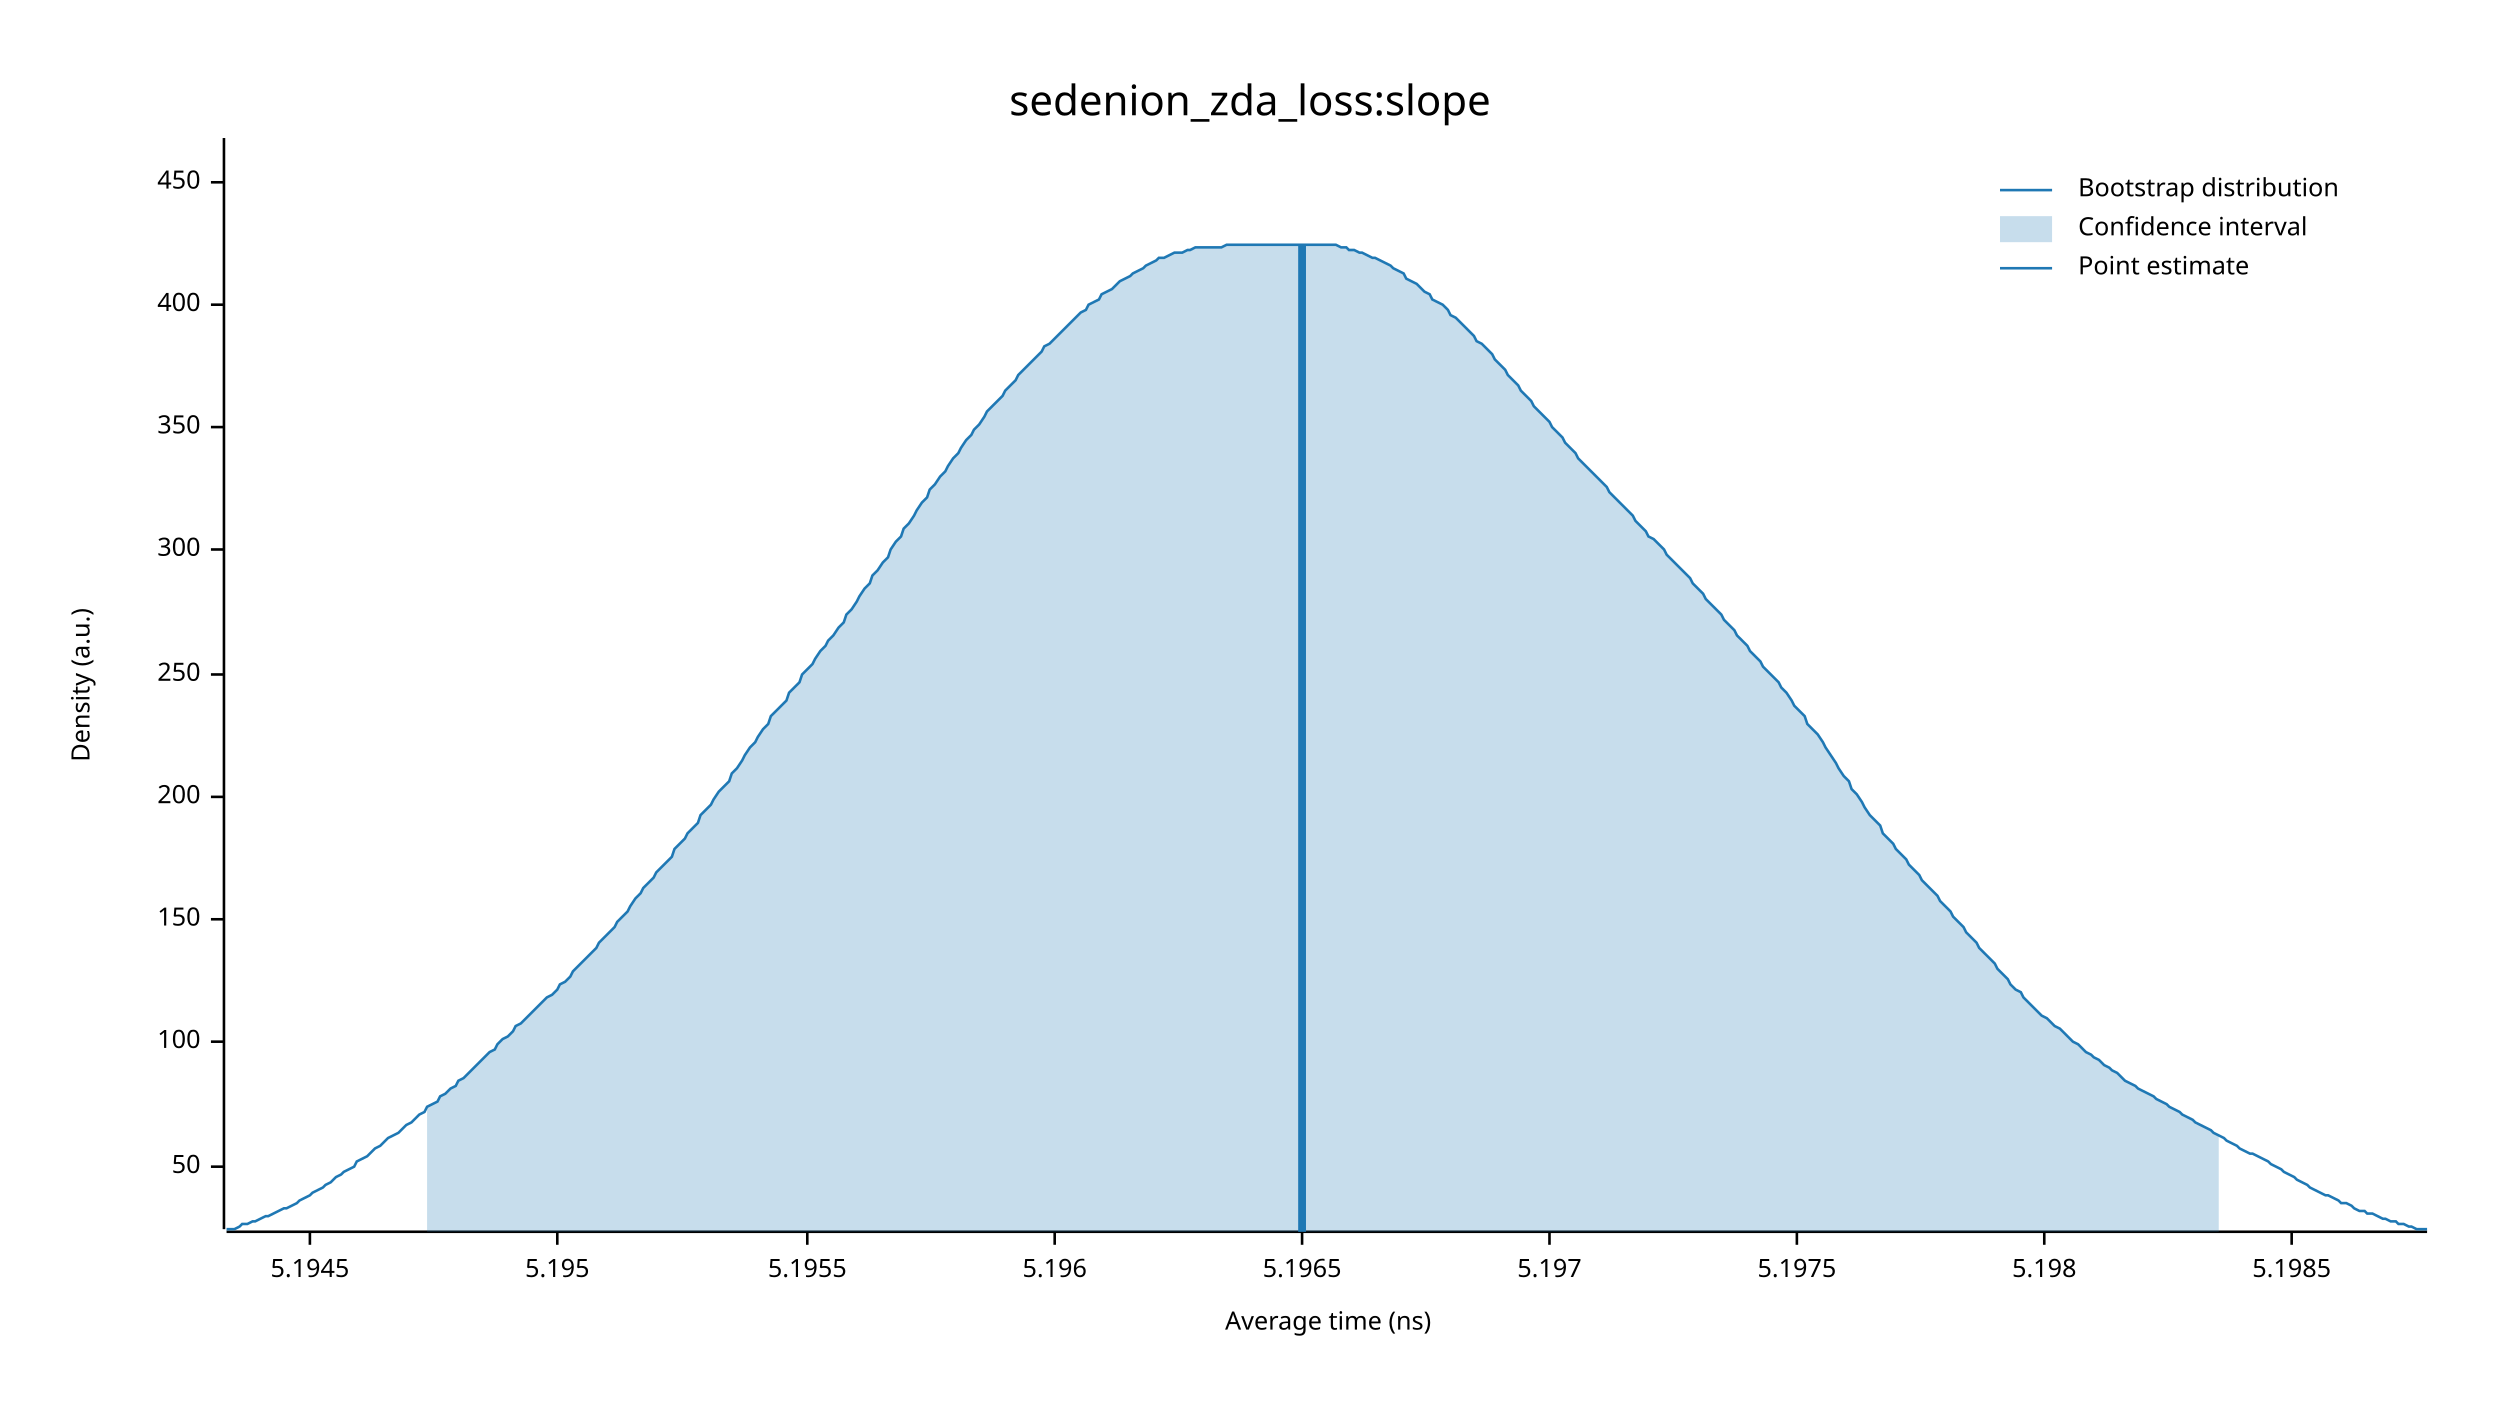
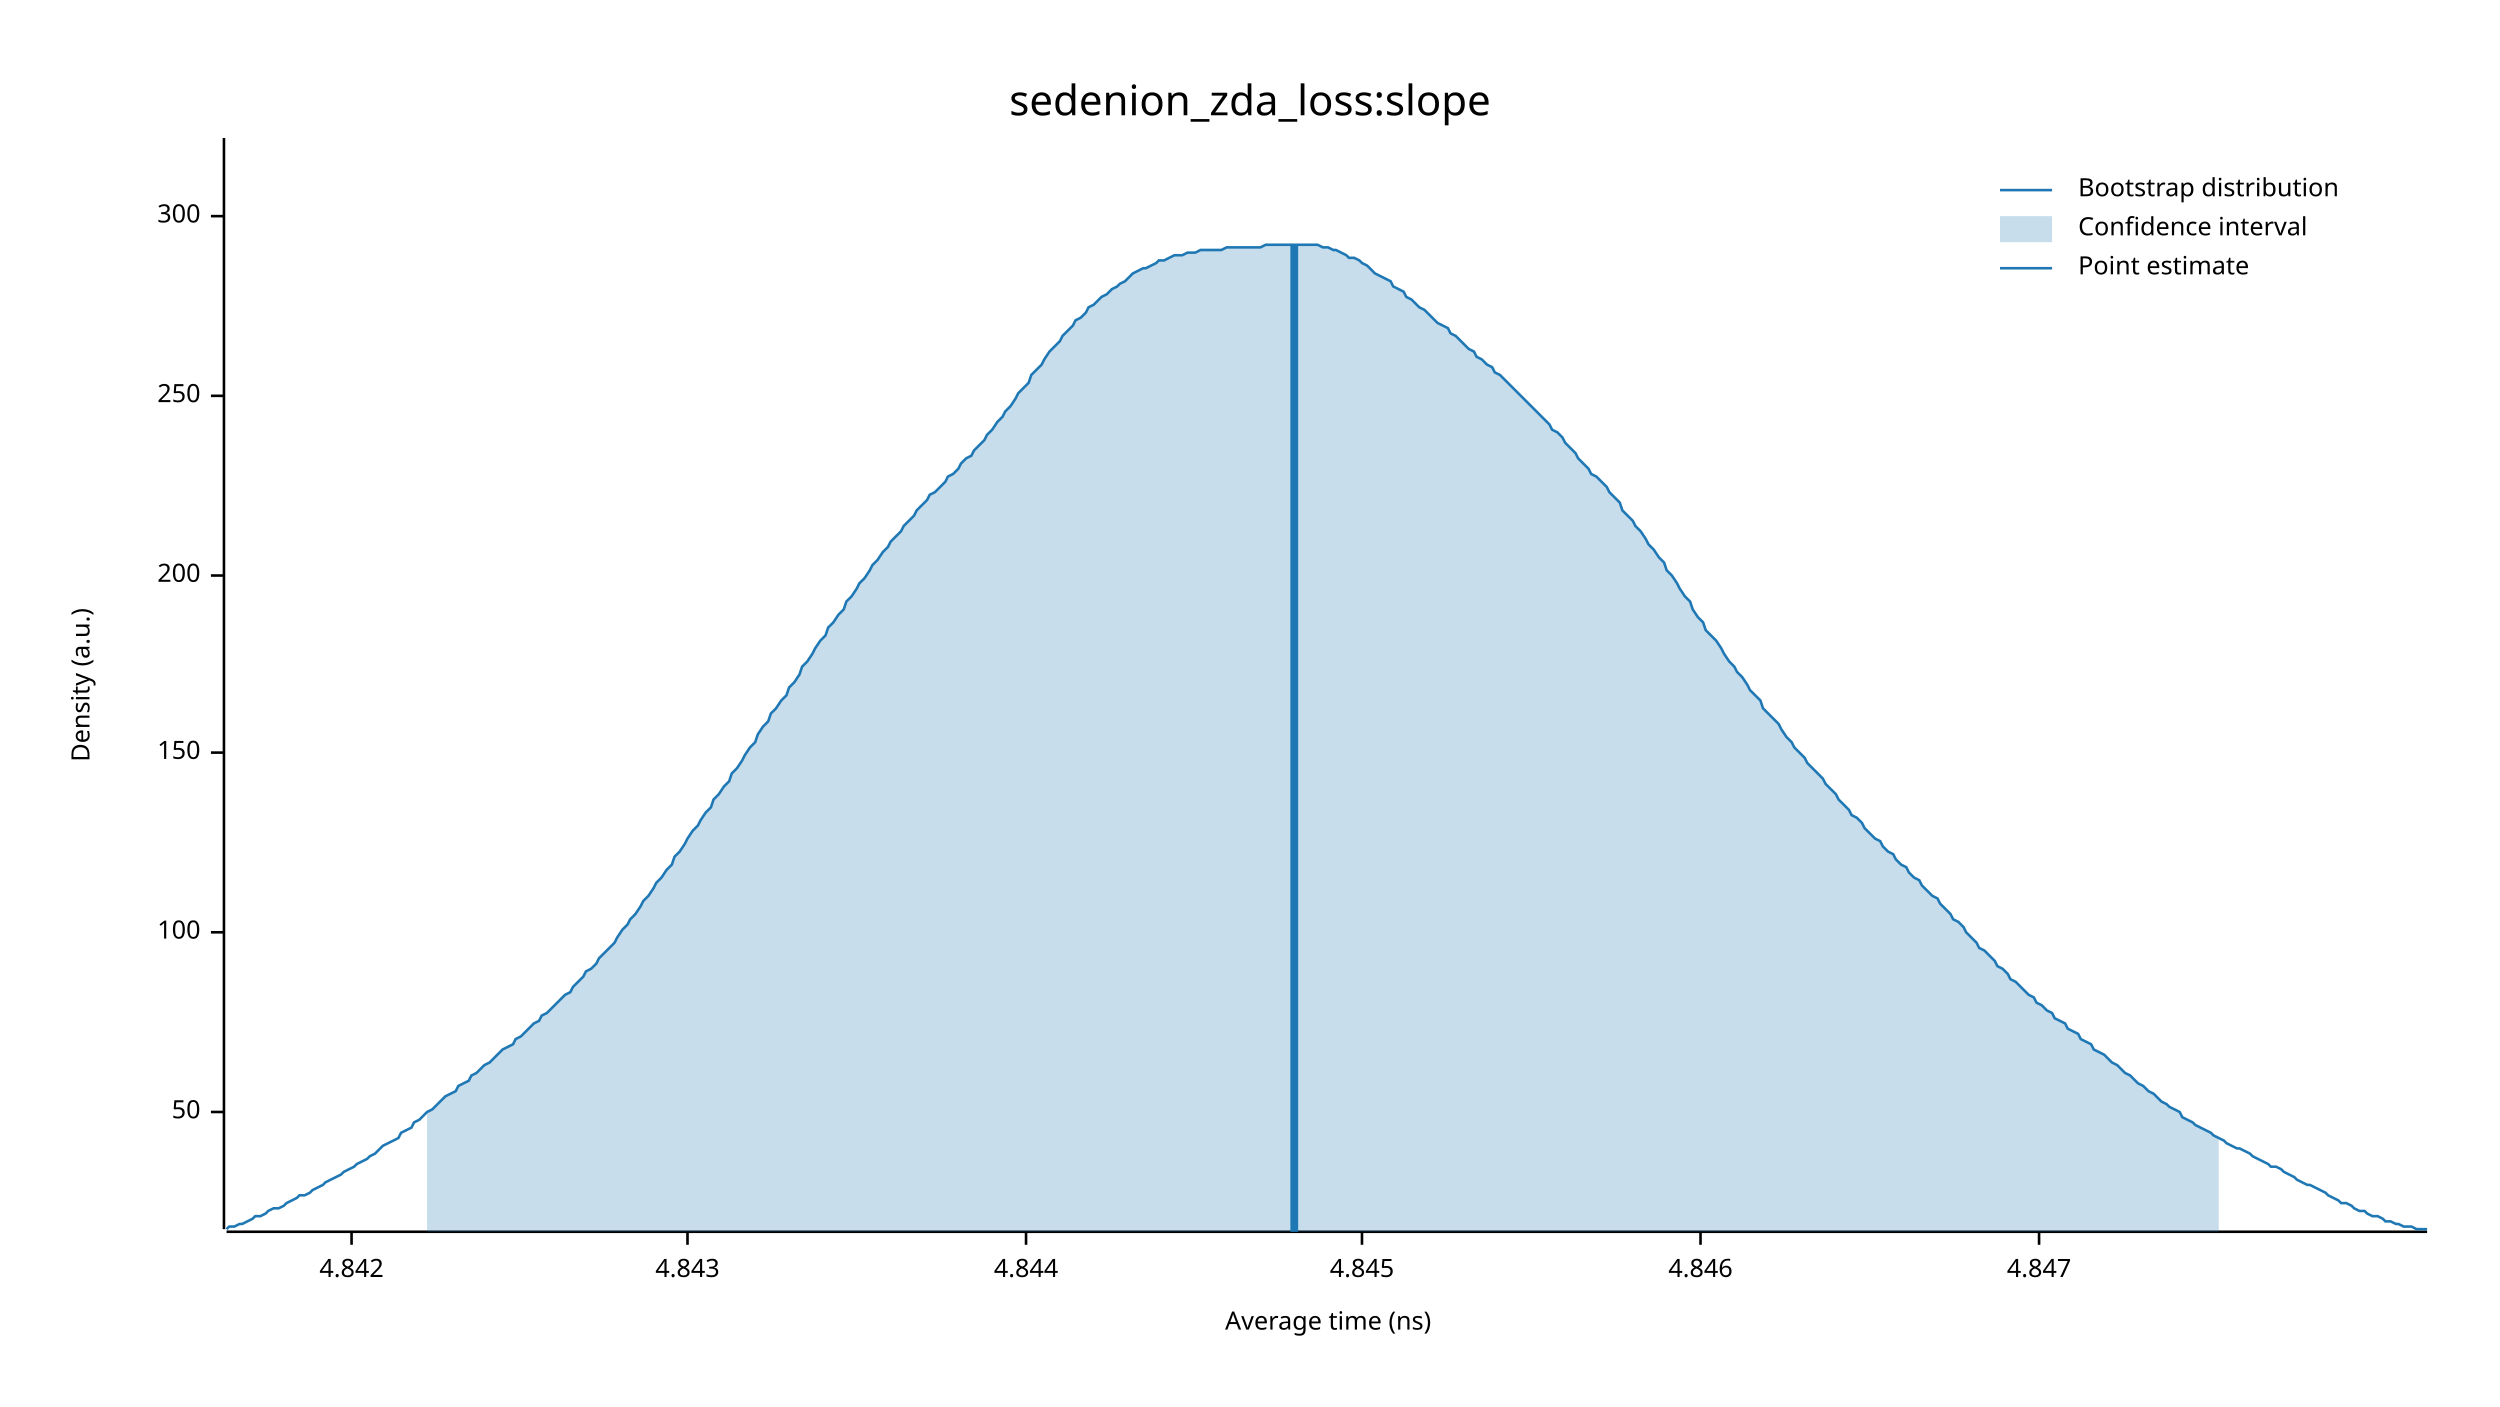
<svg xmlns="http://www.w3.org/2000/svg" width="960" height="540" viewBox="0 0 960 540">
  <text x="480" y="32" dy="0.76em" text-anchor="middle" font-family="sans-serif" font-size="16.129" opacity="1" fill="#000000">
sedenion_zda_loss:slope
</text>
  <text x="27" y="263" dy="0.76em" text-anchor="middle" font-family="sans-serif" font-size="9.677" opacity="1" fill="#000000" transform="rotate(270, 27, 263)">
Density (a.u.)
</text>
  <text x="510" y="513" dy="-0.5ex" text-anchor="middle" font-family="sans-serif" font-size="9.677" opacity="1" fill="#000000">
Average time (ns)
</text>
  <polyline fill="none" opacity="1" stroke="#000000" stroke-width="1" points="86,53 86,472 " />
-   <text x="77" y="448" dy="0.5ex" text-anchor="end" font-family="sans-serif" font-size="9.677" opacity="1" fill="#000000">
+   <text x="77" y="427" dy="0.5ex" text-anchor="end" font-family="sans-serif" font-size="9.677" opacity="1" fill="#000000">
50
</text>
-   <polyline fill="none" opacity="1" stroke="#000000" stroke-width="1" points="81,448 86,448 " />
-   <text x="77" y="400" dy="0.5ex" text-anchor="end" font-family="sans-serif" font-size="9.677" opacity="1" fill="#000000">
+   <polyline fill="none" opacity="1" stroke="#000000" stroke-width="1" points="81,427 86,427 " />
+   <text x="77" y="358" dy="0.5ex" text-anchor="end" font-family="sans-serif" font-size="9.677" opacity="1" fill="#000000">
100
</text>
-   <polyline fill="none" opacity="1" stroke="#000000" stroke-width="1" points="81,400 86,400 " />
-   <text x="77" y="353" dy="0.5ex" text-anchor="end" font-family="sans-serif" font-size="9.677" opacity="1" fill="#000000">
+   <polyline fill="none" opacity="1" stroke="#000000" stroke-width="1" points="81,358 86,358 " />
+   <text x="77" y="289" dy="0.5ex" text-anchor="end" font-family="sans-serif" font-size="9.677" opacity="1" fill="#000000">
150
</text>
-   <polyline fill="none" opacity="1" stroke="#000000" stroke-width="1" points="81,353 86,353 " />
-   <text x="77" y="306" dy="0.5ex" text-anchor="end" font-family="sans-serif" font-size="9.677" opacity="1" fill="#000000">
+   <polyline fill="none" opacity="1" stroke="#000000" stroke-width="1" points="81,289 86,289 " />
+   <text x="77" y="221" dy="0.5ex" text-anchor="end" font-family="sans-serif" font-size="9.677" opacity="1" fill="#000000">
200
</text>
-   <polyline fill="none" opacity="1" stroke="#000000" stroke-width="1" points="81,306 86,306 " />
-   <text x="77" y="259" dy="0.5ex" text-anchor="end" font-family="sans-serif" font-size="9.677" opacity="1" fill="#000000">
+   <polyline fill="none" opacity="1" stroke="#000000" stroke-width="1" points="81,221 86,221 " />
+   <text x="77" y="152" dy="0.5ex" text-anchor="end" font-family="sans-serif" font-size="9.677" opacity="1" fill="#000000">
250
</text>
-   <polyline fill="none" opacity="1" stroke="#000000" stroke-width="1" points="81,259 86,259 " />
-   <text x="77" y="211" dy="0.5ex" text-anchor="end" font-family="sans-serif" font-size="9.677" opacity="1" fill="#000000">
+   <polyline fill="none" opacity="1" stroke="#000000" stroke-width="1" points="81,152 86,152 " />
+   <text x="77" y="83" dy="0.5ex" text-anchor="end" font-family="sans-serif" font-size="9.677" opacity="1" fill="#000000">
300
</text>
-   <polyline fill="none" opacity="1" stroke="#000000" stroke-width="1" points="81,211 86,211 " />
-   <text x="77" y="164" dy="0.5ex" text-anchor="end" font-family="sans-serif" font-size="9.677" opacity="1" fill="#000000">
- 350
+   <polyline fill="none" opacity="1" stroke="#000000" stroke-width="1" points="81,83 86,83 " />
+   <polyline fill="none" opacity="1" stroke="#000000" stroke-width="1" points="87,473 932,473 " />
+   <text x="135" y="483" dy="0.76em" text-anchor="middle" font-family="sans-serif" font-size="9.677" opacity="1" fill="#000000">
+ 4.842
</text>
-   <polyline fill="none" opacity="1" stroke="#000000" stroke-width="1" points="81,164 86,164 " />
-   <text x="77" y="117" dy="0.5ex" text-anchor="end" font-family="sans-serif" font-size="9.677" opacity="1" fill="#000000">
- 400
+   <polyline fill="none" opacity="1" stroke="#000000" stroke-width="1" points="135,473 135,478 " />
+   <text x="264" y="483" dy="0.76em" text-anchor="middle" font-family="sans-serif" font-size="9.677" opacity="1" fill="#000000">
+ 4.843
</text>
-   <polyline fill="none" opacity="1" stroke="#000000" stroke-width="1" points="81,117 86,117 " />
-   <text x="77" y="70" dy="0.5ex" text-anchor="end" font-family="sans-serif" font-size="9.677" opacity="1" fill="#000000">
- 450
+   <polyline fill="none" opacity="1" stroke="#000000" stroke-width="1" points="264,473 264,478 " />
+   <text x="394" y="483" dy="0.76em" text-anchor="middle" font-family="sans-serif" font-size="9.677" opacity="1" fill="#000000">
+ 4.844
</text>
-   <polyline fill="none" opacity="1" stroke="#000000" stroke-width="1" points="81,70 86,70 " />
-   <polyline fill="none" opacity="1" stroke="#000000" stroke-width="1" points="87,473 932,473 " />
-   <text x="119" y="483" dy="0.76em" text-anchor="middle" font-family="sans-serif" font-size="9.677" opacity="1" fill="#000000">
- 5.1945
+   <polyline fill="none" opacity="1" stroke="#000000" stroke-width="1" points="394,473 394,478 " />
+   <text x="523" y="483" dy="0.76em" text-anchor="middle" font-family="sans-serif" font-size="9.677" opacity="1" fill="#000000">
+ 4.845
</text>
-   <polyline fill="none" opacity="1" stroke="#000000" stroke-width="1" points="119,473 119,478 " />
-   <text x="214" y="483" dy="0.76em" text-anchor="middle" font-family="sans-serif" font-size="9.677" opacity="1" fill="#000000">
- 5.195
+   <polyline fill="none" opacity="1" stroke="#000000" stroke-width="1" points="523,473 523,478 " />
+   <text x="653" y="483" dy="0.76em" text-anchor="middle" font-family="sans-serif" font-size="9.677" opacity="1" fill="#000000">
+ 4.846
</text>
-   <polyline fill="none" opacity="1" stroke="#000000" stroke-width="1" points="214,473 214,478 " />
-   <text x="310" y="483" dy="0.76em" text-anchor="middle" font-family="sans-serif" font-size="9.677" opacity="1" fill="#000000">
- 5.1955
+   <polyline fill="none" opacity="1" stroke="#000000" stroke-width="1" points="653,473 653,478 " />
+   <text x="783" y="483" dy="0.76em" text-anchor="middle" font-family="sans-serif" font-size="9.677" opacity="1" fill="#000000">
+ 4.847
</text>
-   <polyline fill="none" opacity="1" stroke="#000000" stroke-width="1" points="310,473 310,478 " />
-   <text x="405" y="483" dy="0.76em" text-anchor="middle" font-family="sans-serif" font-size="9.677" opacity="1" fill="#000000">
- 5.196
- </text>
-   <polyline fill="none" opacity="1" stroke="#000000" stroke-width="1" points="405,473 405,478 " />
-   <text x="500" y="483" dy="0.76em" text-anchor="middle" font-family="sans-serif" font-size="9.677" opacity="1" fill="#000000">
- 5.1965
- </text>
-   <polyline fill="none" opacity="1" stroke="#000000" stroke-width="1" points="500,473 500,478 " />
-   <text x="595" y="483" dy="0.76em" text-anchor="middle" font-family="sans-serif" font-size="9.677" opacity="1" fill="#000000">
- 5.197
- </text>
-   <polyline fill="none" opacity="1" stroke="#000000" stroke-width="1" points="595,473 595,478 " />
-   <text x="690" y="483" dy="0.76em" text-anchor="middle" font-family="sans-serif" font-size="9.677" opacity="1" fill="#000000">
- 5.1975
- </text>
-   <polyline fill="none" opacity="1" stroke="#000000" stroke-width="1" points="690,473 690,478 " />
-   <text x="785" y="483" dy="0.76em" text-anchor="middle" font-family="sans-serif" font-size="9.677" opacity="1" fill="#000000">
- 5.198
- </text>
-   <polyline fill="none" opacity="1" stroke="#000000" stroke-width="1" points="785,473 785,478 " />
-   <text x="880" y="483" dy="0.76em" text-anchor="middle" font-family="sans-serif" font-size="9.677" opacity="1" fill="#000000">
- 5.1985
- </text>
-   <polyline fill="none" opacity="1" stroke="#000000" stroke-width="1" points="880,473 880,478 " />
-   <polyline fill="none" opacity="1" stroke="#1F78B4" stroke-width="1" points="87,472 88,472 90,472 92,471 93,470 95,470 97,469 98,469 100,468 102,467 103,467 105,466 107,465 109,464 110,464 112,463 114,462 115,461 117,460 119,459 120,458 122,457 124,456 125,455 127,454 129,452 131,451 132,450 134,449 136,448 137,446 139,445 141,444 142,443 144,441 146,440 147,439 149,437 151,436 153,435 154,434 156,432 158,431 159,430 161,428 163,427 164,425 166,424 168,423 169,421 171,420 173,418 175,417 176,415 178,414 180,412 181,411 183,409 185,407 186,406 188,404 190,403 191,401 193,399 195,398 197,396 198,394 200,393 202,391 203,390 205,388 207,386 208,385 210,383 212,382 214,380 215,378 217,377 219,375 220,373 222,371 224,369 225,368 227,366 229,364 230,362 232,360 234,358 236,356 237,354 239,352 241,350 242,348 244,345 246,343 247,341 249,339 251,337 252,335 254,333 256,331 258,329 259,326 261,324 263,322 264,320 266,318 268,316 269,313 271,311 273,309 274,307 276,304 278,302 280,300 281,297 283,295 285,292 286,290 288,287 290,285 291,283 293,280 295,278 296,275 298,273 300,271 302,269 303,266 305,264 307,262 308,259 310,257 312,255 313,253 315,250 317,248 318,246 320,244 322,241 324,239 325,236 327,234 329,231 330,229 332,226 334,224 335,221 337,219 339,216 341,214 342,211 344,208 346,206 347,203 349,201 351,198 352,196 354,193 356,191 357,188 359,186 361,183 363,181 364,179 366,176 368,174 369,172 371,169 373,167 374,165 376,163 378,160 379,158 381,156 383,154 385,152 386,150 388,148 390,146 391,144 393,142 395,140 396,139 398,137 400,135 401,133 403,132 405,130 407,128 408,127 410,125 412,123 413,122 415,120 417,119 418,117 420,116 422,115 423,113 425,112 427,111 429,109 430,108 432,107 434,106 435,105 437,104 439,103 440,102 442,101 444,100 445,99 447,99 449,98 451,97 452,97 454,97 456,96 457,96 459,95 461,95 462,95 464,95 466,95 468,95 469,95 471,94 473,94 474,94 476,94 478,94 479,94 481,94 483,94 484,94 486,94 488,94 490,94 491,94 493,94 495,94 496,94 498,94 500,94 501,94 503,94 505,94 506,94 508,94 510,94 512,94 513,94 515,95 517,95 518,96 520,96 522,97 523,97 525,98 527,99 528,99 530,100 532,101 534,102 535,103 537,104 539,105 540,107 542,108 544,109 545,110 547,112 549,113 550,115 552,116 554,117 556,119 557,121 559,122 561,124 562,125 564,127 566,129 567,131 569,132 571,134 573,136 574,138 576,140 578,142 579,144 581,146 583,148 584,150 586,152 588,154 589,156 591,158 593,160 595,162 596,164 598,166 600,168 601,170 603,172 605,174 606,176 608,178 610,180 611,181 613,183 615,185 617,187 618,189 620,191 622,193 623,194 625,196 627,198 628,200 630,202 632,204 633,206 635,207 637,209 639,211 640,213 642,215 644,217 645,218 647,220 649,222 650,224 652,226 654,228 655,230 657,232 659,234 661,236 662,238 664,240 666,242 667,244 669,246 671,248 672,250 674,252 676,254 677,256 679,258 681,260 683,262 684,264 686,266 688,269 689,271 691,273 693,275 694,278 696,280 698,282 700,285 701,287 703,290 705,293 706,295 708,298 710,300 711,303 713,305 715,308 716,310 718,313 720,315 722,317 723,320 725,322 727,324 728,326 730,328 732,330 733,332 735,334 737,336 738,338 740,340 742,342 744,344 745,346 747,348 749,350 750,352 752,354 754,356 755,358 757,360 759,362 760,364 762,366 764,368 766,370 767,372 769,374 771,376 772,378 774,380 776,381 777,383 779,385 781,387 782,388 784,390 786,391 788,393 789,394 791,395 793,397 794,398 796,400 798,401 799,402 801,404 803,405 804,406 806,407 808,409 810,410 811,411 813,412 815,414 816,415 818,416 820,417 821,418 823,419 825,420 827,421 828,422 830,423 832,424 833,425 835,426 837,427 838,428 840,429 842,430 843,431 845,432 847,433 849,434 850,435 852,436 854,437 855,438 857,439 859,440 860,441 862,442 864,443 865,443 867,444 869,445 871,446 872,447 874,448 876,449 877,450 879,451 881,452 882,453 884,454 886,455 887,456 889,457 891,458 893,459 894,459 896,460 898,461 899,462 901,462 903,463 904,464 906,465 908,465 909,466 911,466 913,467 915,468 916,468 918,469 920,469 921,470 923,470 925,471 926,471 928,472 930,472 932,472 " />
-   <polygon opacity="0.25" fill="#1F78B4" points="164,425 166,424 168,423 169,421 171,420 173,418 175,417 176,415 178,414 180,412 181,411 183,409 185,407 186,406 188,404 190,403 191,401 193,399 195,398 197,396 198,394 200,393 202,391 203,390 205,388 207,386 208,385 210,383 212,382 214,380 215,378 217,377 219,375 220,373 222,371 224,369 225,368 227,366 229,364 230,362 232,360 234,358 236,356 237,354 239,352 241,350 242,348 244,345 246,343 247,341 249,339 251,337 252,335 254,333 256,331 258,329 259,326 261,324 263,322 264,320 266,318 268,316 269,313 271,311 273,309 274,307 276,304 278,302 280,300 281,297 283,295 285,292 286,290 288,287 290,285 291,283 293,280 295,278 296,275 298,273 300,271 302,269 303,266 305,264 307,262 308,259 310,257 312,255 313,253 315,250 317,248 318,246 320,244 322,241 324,239 325,236 327,234 329,231 330,229 332,226 334,224 335,221 337,219 339,216 341,214 342,211 344,208 346,206 347,203 349,201 351,198 352,196 354,193 356,191 357,188 359,186 361,183 363,181 364,179 366,176 368,174 369,172 371,169 373,167 374,165 376,163 378,160 379,158 381,156 383,154 385,152 386,150 388,148 390,146 391,144 393,142 395,140 396,139 398,137 400,135 401,133 403,132 405,130 407,128 408,127 410,125 412,123 413,122 415,120 417,119 418,117 420,116 422,115 423,113 425,112 427,111 429,109 430,108 432,107 434,106 435,105 437,104 439,103 440,102 442,101 444,100 445,99 447,99 449,98 451,97 452,97 454,97 456,96 457,96 459,95 461,95 462,95 464,95 466,95 468,95 469,95 471,94 473,94 474,94 476,94 478,94 479,94 481,94 483,94 484,94 486,94 488,94 490,94 491,94 493,94 495,94 496,94 498,94 500,94 501,94 503,94 505,94 506,94 508,94 510,94 512,94 513,94 515,95 517,95 518,96 520,96 522,97 523,97 525,98 527,99 528,99 530,100 532,101 534,102 535,103 537,104 539,105 540,107 542,108 544,109 545,110 547,112 549,113 550,115 552,116 554,117 556,119 557,121 559,122 561,124 562,125 564,127 566,129 567,131 569,132 571,134 573,136 574,138 576,140 578,142 579,144 581,146 583,148 584,150 586,152 588,154 589,156 591,158 593,160 595,162 596,164 598,166 600,168 601,170 603,172 605,174 606,176 608,178 610,180 611,181 613,183 615,185 617,187 618,189 620,191 622,193 623,194 625,196 627,198 628,200 630,202 632,204 633,206 635,207 637,209 639,211 640,213 642,215 644,217 645,218 647,220 649,222 650,224 652,226 654,228 655,230 657,232 659,234 661,236 662,238 664,240 666,242 667,244 669,246 671,248 672,250 674,252 676,254 677,256 679,258 681,260 683,262 684,264 686,266 688,269 689,271 691,273 693,275 694,278 696,280 698,282 700,285 701,287 703,290 705,293 706,295 708,298 710,300 711,303 713,305 715,308 716,310 718,313 720,315 722,317 723,320 725,322 727,324 728,326 730,328 732,330 733,332 735,334 737,336 738,338 740,340 742,342 744,344 745,346 747,348 749,350 750,352 752,354 754,356 755,358 757,360 759,362 760,364 762,366 764,368 766,370 767,372 769,374 771,376 772,378 774,380 776,381 777,383 779,385 781,387 782,388 784,390 786,391 788,393 789,394 791,395 793,397 794,398 796,400 798,401 799,402 801,404 803,405 804,406 806,407 808,409 810,410 811,411 813,412 815,414 816,415 818,416 820,417 821,418 823,419 825,420 827,421 828,422 830,423 832,424 833,425 835,426 837,427 838,428 840,429 842,430 843,431 845,432 847,433 849,434 850,435 852,436 852,473 164,473 " />
-   <polyline fill="none" opacity="1" stroke="#1F78B4" stroke-width="3" points="500,473 500,94 " />
+   <polyline fill="none" opacity="1" stroke="#000000" stroke-width="1" points="783,473 783,478 " />
+   <polyline fill="none" opacity="1" stroke="#1F78B4" stroke-width="1" points="87,472 88,471 90,471 92,470 93,470 95,469 97,468 98,467 100,467 102,466 103,465 105,464 107,464 109,463 110,462 112,461 114,460 115,459 117,459 119,458 120,457 122,456 124,455 125,454 127,453 129,452 131,451 132,450 134,449 136,448 137,447 139,446 141,445 142,444 144,443 146,441 147,440 149,439 151,438 153,437 154,435 156,434 158,433 159,431 161,430 163,428 164,427 166,426 168,424 169,423 171,421 173,420 175,419 176,417 178,416 180,415 181,413 183,412 185,410 186,409 188,408 190,406 191,405 193,403 195,402 197,401 198,399 200,398 202,396 203,395 205,393 207,392 208,390 210,389 212,387 214,385 215,384 217,382 219,381 220,379 222,377 224,375 225,373 227,372 229,370 230,368 232,366 234,364 236,362 237,360 239,357 241,355 242,353 244,351 246,348 247,346 249,344 251,341 252,339 254,337 256,334 258,332 259,329 261,327 263,324 264,322 266,319 268,317 269,315 271,312 273,310 274,307 276,305 278,302 280,300 281,297 283,295 285,292 286,290 288,287 290,285 291,282 293,279 295,277 296,274 298,272 300,269 302,267 303,264 305,262 307,259 308,256 310,254 312,251 313,249 315,246 317,244 318,241 320,239 322,236 324,234 325,231 327,229 329,226 330,224 332,222 334,219 335,217 337,215 339,212 341,210 342,208 344,206 346,204 347,202 349,200 351,198 352,196 354,194 356,192 357,190 359,189 361,187 363,185 364,183 366,182 368,180 369,178 371,176 373,175 374,173 376,171 378,169 379,167 381,165 383,162 385,160 386,158 388,156 390,153 391,151 393,149 395,147 396,144 398,142 400,140 401,138 403,135 405,133 407,131 408,129 410,127 412,125 413,123 415,122 417,120 418,118 420,117 422,115 423,114 425,113 427,111 429,110 430,109 432,108 434,106 435,105 437,104 439,103 440,103 442,102 444,101 445,100 447,100 449,99 451,98 452,98 454,98 456,97 457,97 459,97 461,96 462,96 464,96 466,96 468,96 469,96 471,95 473,95 474,95 476,95 478,95 479,95 481,95 483,95 484,95 486,94 488,94 490,94 491,94 493,94 495,94 496,94 498,94 500,94 501,94 503,94 505,94 506,94 508,95 510,95 512,96 513,96 515,97 517,98 518,99 520,99 522,100 523,101 525,102 527,104 528,105 530,106 532,107 534,108 535,110 537,111 539,112 540,114 542,115 544,117 545,118 547,119 549,121 550,122 552,124 554,125 556,126 557,128 559,129 561,131 562,132 564,134 566,135 567,137 569,138 571,140 573,141 574,143 576,144 578,146 579,147 581,149 583,151 584,152 586,154 588,156 589,157 591,159 593,161 595,163 596,165 598,166 600,168 601,170 603,172 605,174 606,176 608,178 610,180 611,182 613,183 615,185 617,187 618,189 620,191 622,193 623,196 625,198 627,200 628,202 630,204 632,207 633,209 635,211 637,214 639,216 640,219 642,221 644,224 645,226 647,229 649,231 650,234 652,237 654,239 655,242 657,244 659,246 661,249 662,251 664,254 666,256 667,258 669,260 671,263 672,265 674,267 676,269 677,272 679,274 681,276 683,278 684,280 686,283 688,285 689,287 691,289 693,291 694,293 696,295 698,297 700,299 701,301 703,303 705,305 706,307 708,309 710,311 711,313 713,314 715,316 716,318 718,320 720,322 722,323 723,325 725,327 727,328 728,330 730,332 732,333 733,335 735,337 737,338 738,340 740,342 742,344 744,345 745,347 747,349 749,351 750,353 752,354 754,356 755,358 757,360 759,362 760,364 762,365 764,367 766,369 767,371 769,372 771,374 772,376 774,377 776,379 777,380 779,382 781,383 782,385 784,386 786,388 788,389 789,391 791,392 793,393 794,395 796,396 798,397 799,399 801,400 803,401 804,403 806,404 808,405 810,407 811,408 813,409 815,411 816,412 818,413 820,415 821,416 823,417 825,419 827,420 828,421 830,423 832,424 833,425 835,426 837,427 838,429 840,430 842,431 843,432 845,433 847,434 849,435 850,436 852,437 854,438 855,439 857,440 859,441 860,441 862,442 864,443 865,444 867,445 869,446 871,447 872,448 874,448 876,449 877,450 879,451 881,452 882,453 884,454 886,455 887,455 889,456 891,457 893,458 894,459 896,460 898,461 899,462 901,462 903,463 904,464 906,465 908,465 909,466 911,467 913,467 915,468 916,469 918,469 920,470 921,470 923,471 925,471 926,471 928,472 930,472 932,472 " />
+   <polygon opacity="0.25" fill="#1F78B4" points="164,427 166,426 168,424 169,423 171,421 173,420 175,419 176,417 178,416 180,415 181,413 183,412 185,410 186,409 188,408 190,406 191,405 193,403 195,402 197,401 198,399 200,398 202,396 203,395 205,393 207,392 208,390 210,389 212,387 214,385 215,384 217,382 219,381 220,379 222,377 224,375 225,373 227,372 229,370 230,368 232,366 234,364 236,362 237,360 239,357 241,355 242,353 244,351 246,348 247,346 249,344 251,341 252,339 254,337 256,334 258,332 259,329 261,327 263,324 264,322 266,319 268,317 269,315 271,312 273,310 274,307 276,305 278,302 280,300 281,297 283,295 285,292 286,290 288,287 290,285 291,282 293,279 295,277 296,274 298,272 300,269 302,267 303,264 305,262 307,259 308,256 310,254 312,251 313,249 315,246 317,244 318,241 320,239 322,236 324,234 325,231 327,229 329,226 330,224 332,222 334,219 335,217 337,215 339,212 341,210 342,208 344,206 346,204 347,202 349,200 351,198 352,196 354,194 356,192 357,190 359,189 361,187 363,185 364,183 366,182 368,180 369,178 371,176 373,175 374,173 376,171 378,169 379,167 381,165 383,162 385,160 386,158 388,156 390,153 391,151 393,149 395,147 396,144 398,142 400,140 401,138 403,135 405,133 407,131 408,129 410,127 412,125 413,123 415,122 417,120 418,118 420,117 422,115 423,114 425,113 427,111 429,110 430,109 432,108 434,106 435,105 437,104 439,103 440,103 442,102 444,101 445,100 447,100 449,99 451,98 452,98 454,98 456,97 457,97 459,97 461,96 462,96 464,96 466,96 468,96 469,96 471,95 473,95 474,95 476,95 478,95 479,95 481,95 483,95 484,95 486,94 488,94 490,94 491,94 493,94 495,94 496,94 498,94 500,94 501,94 503,94 505,94 506,94 508,95 510,95 512,96 513,96 515,97 517,98 518,99 520,99 522,100 523,101 525,102 527,104 528,105 530,106 532,107 534,108 535,110 537,111 539,112 540,114 542,115 544,117 545,118 547,119 549,121 550,122 552,124 554,125 556,126 557,128 559,129 561,131 562,132 564,134 566,135 567,137 569,138 571,140 573,141 574,143 576,144 578,146 579,147 581,149 583,151 584,152 586,154 588,156 589,157 591,159 593,161 595,163 596,165 598,166 600,168 601,170 603,172 605,174 606,176 608,178 610,180 611,182 613,183 615,185 617,187 618,189 620,191 622,193 623,196 625,198 627,200 628,202 630,204 632,207 633,209 635,211 637,214 639,216 640,219 642,221 644,224 645,226 647,229 649,231 650,234 652,237 654,239 655,242 657,244 659,246 661,249 662,251 664,254 666,256 667,258 669,260 671,263 672,265 674,267 676,269 677,272 679,274 681,276 683,278 684,280 686,283 688,285 689,287 691,289 693,291 694,293 696,295 698,297 700,299 701,301 703,303 705,305 706,307 708,309 710,311 711,313 713,314 715,316 716,318 718,320 720,322 722,323 723,325 725,327 727,328 728,330 730,332 732,333 733,335 735,337 737,338 738,340 740,342 742,344 744,345 745,347 747,349 749,351 750,353 752,354 754,356 755,358 757,360 759,362 760,364 762,365 764,367 766,369 767,371 769,372 771,374 772,376 774,377 776,379 777,380 779,382 781,383 782,385 784,386 786,388 788,389 789,391 791,392 793,393 794,395 796,396 798,397 799,399 801,400 803,401 804,403 806,404 808,405 810,407 811,408 813,409 815,411 816,412 818,413 820,415 821,416 823,417 825,419 827,420 828,421 830,423 832,424 833,425 835,426 837,427 838,429 840,430 842,431 843,432 845,433 847,434 849,435 850,436 852,437 852,473 164,473 " />
+   <polyline fill="none" opacity="1" stroke="#1F78B4" stroke-width="3" points="497,473 497,94 " />
  <text x="798" y="68" dy="0.76em" text-anchor="start" font-family="sans-serif" font-size="9.677" opacity="1" fill="#000000">
Bootstrap distribution
</text>
  <text x="798" y="83" dy="0.76em" text-anchor="start" font-family="sans-serif" font-size="9.677" opacity="1" fill="#000000">
Confidence interval
</text>
  <text x="798" y="98" dy="0.76em" text-anchor="start" font-family="sans-serif" font-size="9.677" opacity="1" fill="#000000">
Point estimate
</text>
  <polyline fill="none" opacity="1" stroke="#1F78B4" stroke-width="1" points="768,73 788,73 " />
  <rect x="768" y="83" width="20" height="10" opacity="0.25" fill="#1F78B4" stroke="none" />
  <polyline fill="none" opacity="1" stroke="#1F78B4" stroke-width="1" points="768,103 788,103 " />
</svg>
